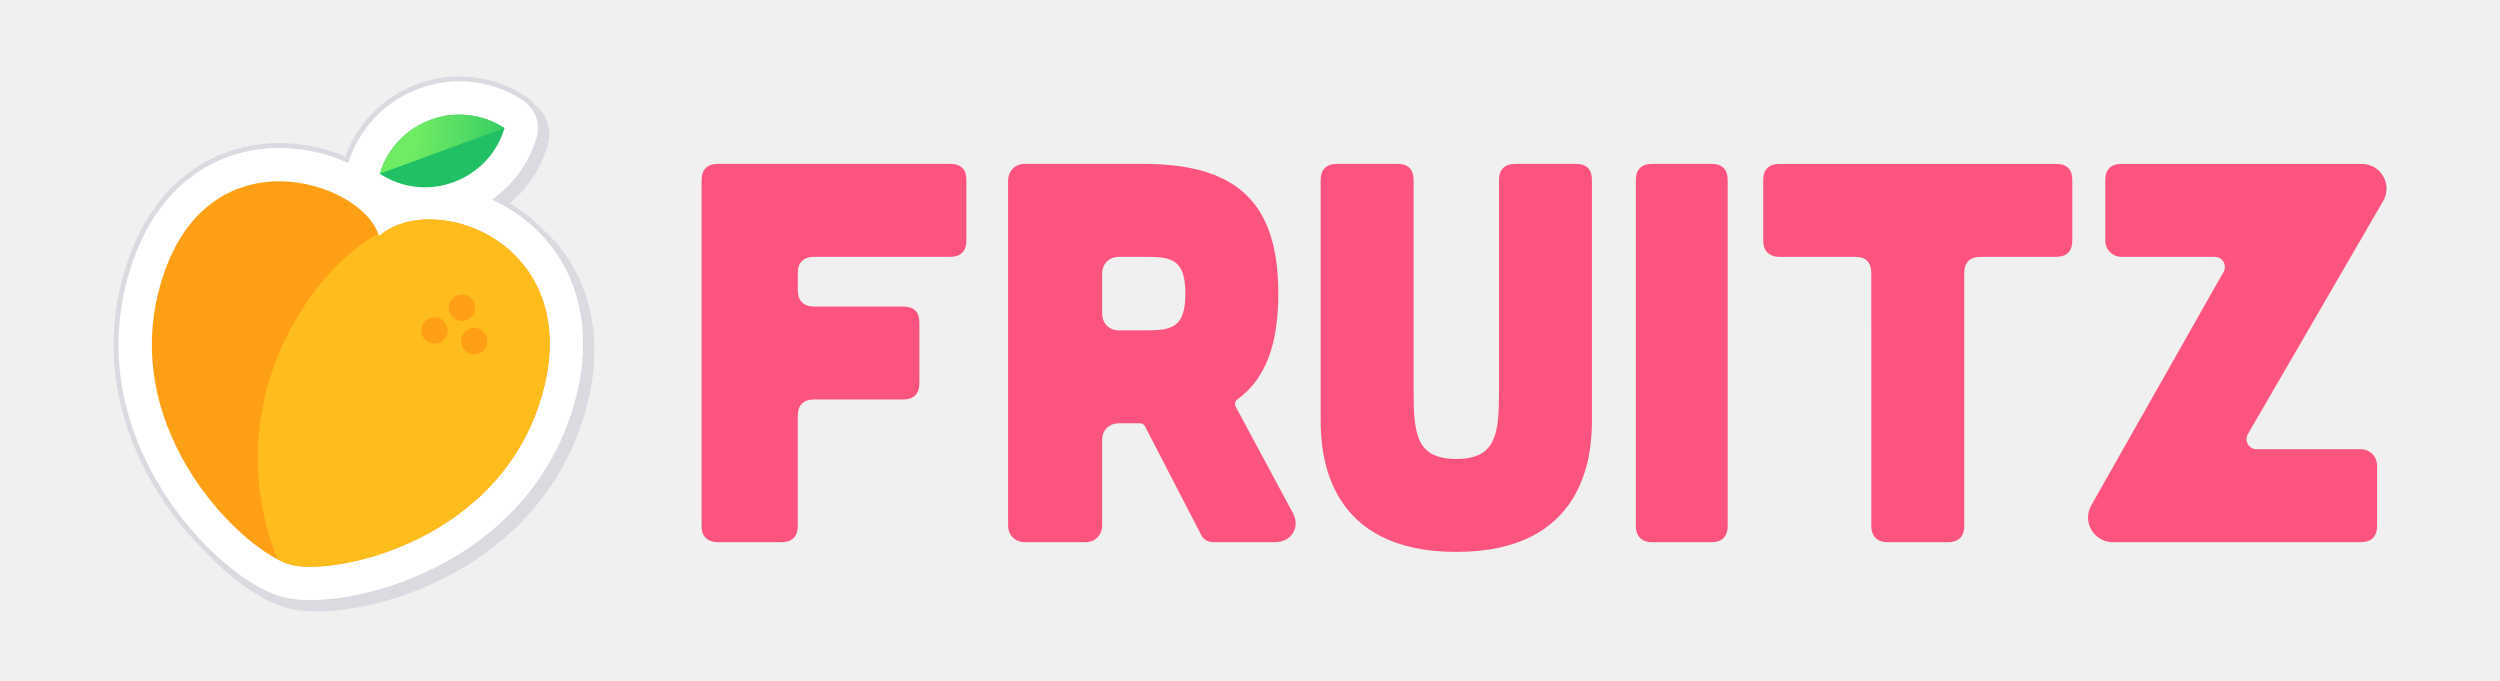
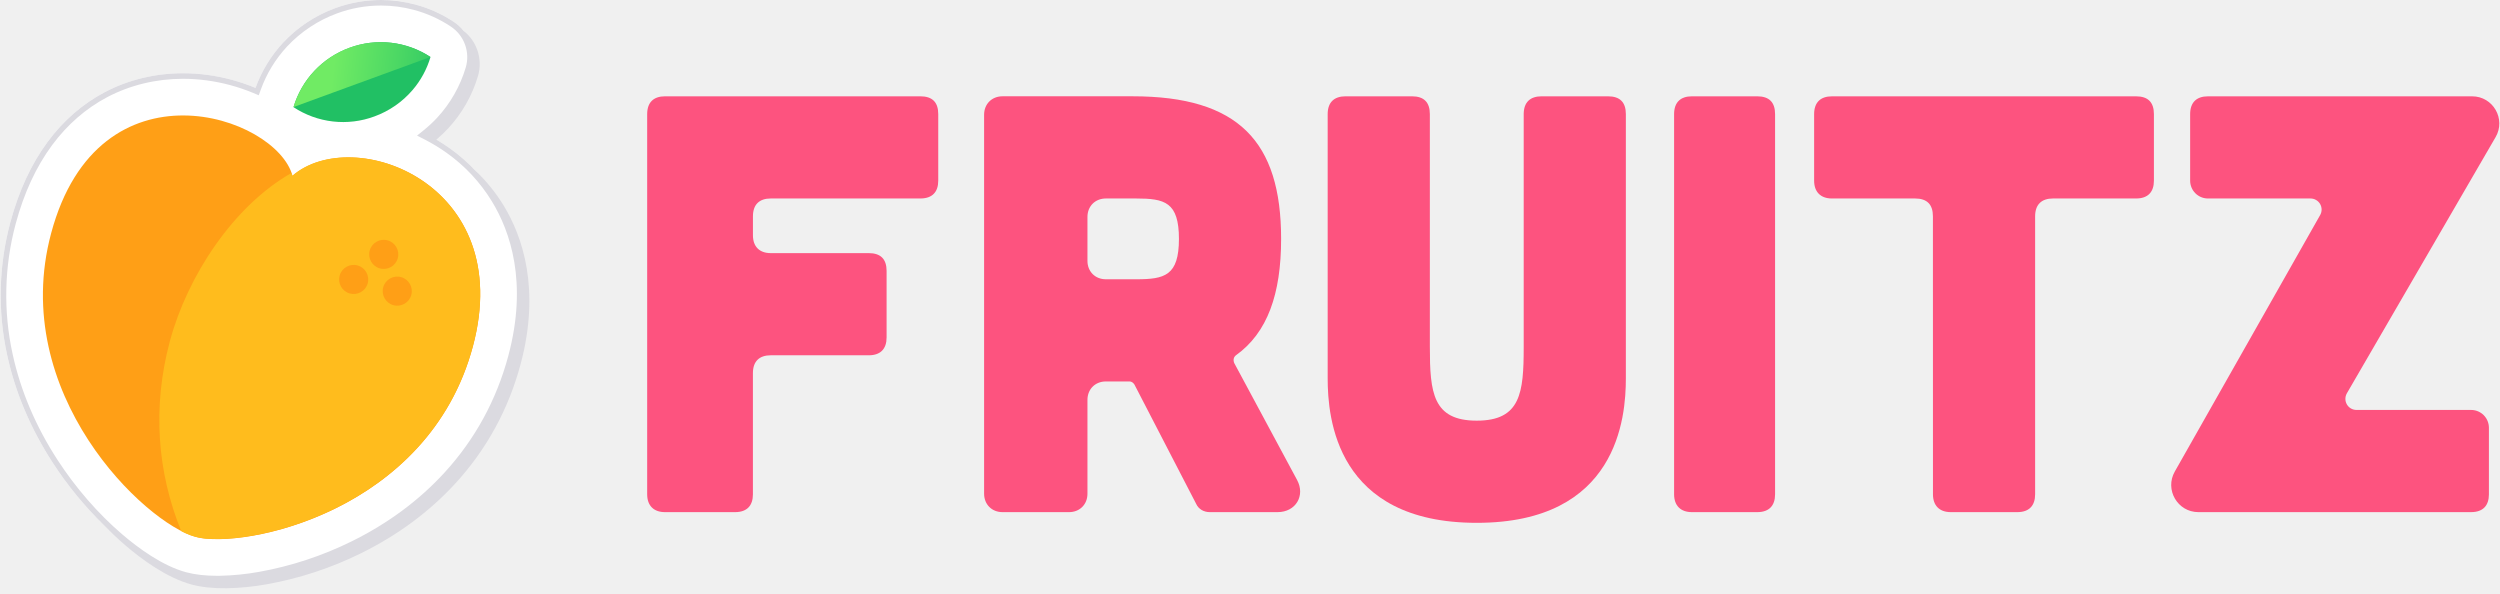
- <svg xmlns="http://www.w3.org/2000/svg" width="3966" height="1080" viewBox="0 0 3966 1080" fill="none">
-   <path d="M1507.36 260C1524.51 260 1533.09 268.573 1533.08 285.72V381.72C1533.08 398.01 1524.51 407.44 1507.36 407.44H1291.36C1275.07 407.44 1265.64 416.01 1265.64 433.16V460.59C1265.64 476.88 1275.07 486.31 1291.36 486.31H1432.82C1449.96 486.31 1458.53 494.883 1458.53 512.03V608.03C1458.53 624.32 1449.96 633.75 1432.82 633.75H1291.32C1275.03 633.75 1265.6 642.32 1265.6 659.47V834.4C1265.6 850.69 1257.03 860.12 1239.88 860.12H1138.72C1122.43 860.12 1113 850.69 1113 834.4V285.72C1113 268.58 1122.43 260 1138.72 260H1507.36Z" fill="#FD537F" />
-   <path d="M2051 813.82C2063 836.11 2049.28 860.12 2022.71 860.12H1925C1916.42 860.12 1908.71 855.83 1905.28 848.12L1816.12 675.8C1814.4 673.22 1811.83 671.51 1809.26 671.51H1775C1759.56 671.51 1748.42 682.65 1748.42 698.08V833.54C1748.42 848.97 1737.27 860.12 1721.84 860.12H1625.84C1610.4 860.12 1599.26 848.97 1599.26 833.54V286.54C1599.26 271.11 1610.4 259.96 1625.84 259.96H1813.58C1966.19 259.96 2027.91 325.12 2027.91 465.71C2027.91 545.45 2008.19 601.17 1962.76 633.71C1959.33 636.28 1958.47 640.57 1960.18 644.85L2051 813.82ZM1775 407.46C1759.56 407.46 1748.42 418.6 1748.42 434.04V497.48C1748.42 512.91 1759.56 524.05 1775 524.05H1818.72C1859.87 524.05 1880.44 518.91 1880.44 465.75C1880.44 412.59 1859.87 407.46 1818.72 407.46H1775Z" fill="#FD537F" />
-   <path d="M2216.84 260C2233.98 260 2242.55 268.573 2242.56 285.72V621.79C2242.56 687.79 2246.84 728.09 2310.28 728.09C2373.72 728.09 2378 687.8 2378 621.79V285.72C2378 268.58 2387.43 260 2403.72 260H2499.72C2516.87 260 2525.45 268.573 2525.44 285.72V667.22C2525.44 723.8 2513.44 875.55 2310.25 875.55C2107.06 875.55 2095.1 723.8 2095.1 667.22V285.72C2095.1 268.58 2104.53 260 2120.82 260H2216.84Z" fill="#FD537F" />
-   <path d="M2715.07 260C2732.22 260 2740.79 268.573 2740.79 285.72V834.4C2740.79 850.69 2732.22 860.12 2715.07 860.12H2620.77C2604.48 860.12 2595.05 850.69 2595.05 834.4V285.72C2595.05 268.58 2604.48 260 2620.77 260H2715.07Z" fill="#FD537F" />
-   <path d="M2968.59 433.18C2968.59 416.027 2960.02 407.453 2942.87 407.46H2822.87C2806.58 407.46 2797.15 398.03 2797.15 381.74V285.74C2797.15 268.6 2806.58 260.02 2822.87 260.02H3261.81C3278.96 260.02 3287.54 268.593 3287.53 285.74V381.74C3287.53 398.03 3278.96 407.46 3261.81 407.46H3141.81C3125.52 407.46 3116.09 416.03 3116.09 433.18V834.4C3116.09 850.69 3107.51 860.12 3090.37 860.12H2994.37C2978.08 860.12 2968.65 850.69 2968.65 834.4L2968.59 433.18Z" fill="#FD537F" />
-   <path d="M3351.72 860.12C3321.72 860.12 3302.82 827.72 3317.63 801.6L3527.46 431.35C3528.84 428.916 3529.56 426.163 3529.54 423.365C3529.52 420.567 3528.77 417.822 3527.37 415.405C3525.96 412.987 3523.94 410.982 3521.51 409.588C3519.09 408.193 3516.34 407.46 3513.54 407.46H3365.54C3358.72 407.457 3352.18 404.747 3347.36 399.924C3342.53 395.101 3339.82 388.561 3339.82 381.74V285.74C3339.82 268.6 3349.25 260.02 3365.54 260.02H3746.77C3776.97 260.02 3795.82 292.73 3780.68 318.86L3566 688.63C3564.6 691.061 3563.86 693.819 3563.86 696.626C3563.86 699.433 3564.59 702.191 3566 704.623C3567.4 707.055 3569.42 709.075 3571.85 710.48C3574.28 711.886 3577.03 712.627 3579.84 712.63H3745.36C3752.17 712.651 3758.7 715.374 3763.51 720.202C3768.31 725.03 3771.01 731.567 3771 738.38V834.38C3771 850.67 3762.43 860.1 3745.28 860.1L3351.72 860.12Z" fill="#FD537F" />
-   <path d="M834.108 152.681C817.017 141.317 798.187 132.818 778.358 127.521C740.22 117.297 699.852 119.131 662.798 132.771C634.113 143.238 608.306 160.332 587.478 182.661C567.465 204.238 552.702 230.144 544.338 258.361C540.647 270.859 541.055 284.211 545.504 296.461C549.952 308.711 558.207 319.213 569.058 326.431C586.148 337.793 604.979 346.288 624.808 351.581C662.945 361.808 703.313 359.978 740.368 346.341C769.05 335.873 794.854 318.779 815.678 296.451C835.698 274.876 850.465 248.97 858.828 220.751C862.519 208.252 862.111 194.9 857.663 182.65C853.214 170.401 844.959 159.898 834.108 152.681V152.681Z" fill="white" />
-   <path d="M895.808 407.551C878.425 379.097 855.456 354.462 828.288 335.131C803.064 317.065 774.783 303.707 744.808 295.701C712.808 287.131 679.808 285.041 649.388 289.701C640.031 291.116 630.79 293.211 621.738 295.971C615.858 290.133 609.616 284.672 603.048 279.621C577.828 260.131 546.758 245.081 513.198 236.081C449.528 219.021 384.508 225.431 330.108 254.081C298.198 270.921 270.508 295.001 247.808 325.661C224.178 357.591 206.048 396.661 193.948 441.861C177.02 504.566 175.477 570.431 189.448 633.861C201.128 687.611 223.328 739.861 255.448 789.301C281.928 830.071 314.518 867.591 349.698 897.821C373.698 918.431 409.828 945.031 445.838 954.671C459.988 958.471 477.048 960.251 496.538 959.971C515.89 959.562 535.179 957.633 554.228 954.201C601.331 945.75 647.01 930.709 689.918 909.521C743.068 883.331 789.008 849.311 826.458 808.401C871.338 759.401 902.928 701.561 920.358 636.511C949.388 528.091 923.038 452.161 895.808 407.551Z" fill="white" />
-   <path d="M601.178 374.871C577.948 287.451 321.268 202.081 252.788 457.661C190.808 688.971 388.438 876.261 461.578 895.871C529.488 914.061 797.348 860.151 861.498 620.761C924.648 385.071 688.268 299.271 601.178 374.871Z" fill="#FF9F16" />
-   <path d="M861.498 620.721C924.638 385.071 687.928 299.181 600.758 374.721C600.398 373.391 599.988 372.061 599.528 370.721C516.098 418.001 449.378 519.361 424.108 613.661C398.618 708.791 405.978 802.661 440.518 887.411C440.518 887.411 459.438 898.591 481.128 898.601C570.778 904.091 802.498 840.941 861.498 620.721Z" fill="#FFBC1D" />
-   <path d="M753.042 493.813C756.186 482.65 749.681 471.05 738.512 467.904C727.343 464.758 715.74 471.258 712.596 482.421C709.451 493.585 715.957 505.185 727.126 508.331C738.294 511.477 749.898 504.977 753.042 493.813Z" fill="#FF9F16" />
-   <path d="M709.647 530.012C712.792 518.848 706.286 507.248 695.117 504.102C683.948 500.956 672.345 507.456 669.201 518.62C666.057 529.783 672.562 541.383 683.731 544.529C694.9 547.675 706.503 541.175 709.647 530.012Z" fill="#FF9F16" />
-   <path d="M772.539 546.865C775.683 535.702 769.178 524.102 758.009 520.956C746.84 517.81 735.237 524.31 732.093 535.473C728.948 546.637 735.454 558.237 746.623 561.383C757.792 564.529 769.395 558.029 772.539 546.865Z" fill="#FF9F16" />
-   <path d="M683.488 189.971C664.239 196.923 646.889 208.296 632.837 223.176C618.784 238.055 608.42 256.025 602.578 275.641C619.623 286.898 639.083 293.976 659.377 296.303C679.671 298.63 700.228 296.138 719.378 289.031C740.737 281.266 759.725 268.11 774.498 250.841C786.329 236.995 795.113 220.814 800.278 203.351C783.233 192.097 763.775 185.021 743.483 182.696C723.191 180.371 702.637 182.864 683.488 189.971Z" fill="#21C064" />
-   <path d="M800.268 203.2C783.153 192.044 763.673 185.031 743.375 182.717C723.076 180.403 702.518 182.851 683.331 189.867C664.143 196.883 646.855 208.275 632.838 223.137C618.821 238 608.46 255.925 602.578 275.49L800.268 203.2Z" fill="url(#paint0_linear_3588_7803)" />
-   <path d="M905.81 417.55C894.39 398.86 880.55 381.83 864.7 366.86C853.65 355.15 841.47 344.51 828.29 335.13C821.98 330.61 815.46 326.39 808.79 322.47C814.72 317.48 820.37 312.14 825.68 306.45C845.7 284.88 860.47 258.97 868.83 230.75C872.52 218.25 872.11 204.9 867.66 192.65C863.78 181.98 857.02 172.63 848.16 165.63C844.21 160.63 839.48 156.25 834.1 152.68C817.01 141.32 798.18 132.82 778.35 127.52C762.11 123.17 745.46 121 728.84 121C706.43 121 684.06 124.94 662.79 132.77C634.11 143.24 608.3 160.33 587.47 182.66C569.96 201.54 556.47 223.72 547.77 247.87C536.65 243.23 525.08 239.27 513.19 236.08C489.83 229.82 466.28 226.72 443.14 226.72C403.23 226.72 364.54 235.94 330.1 254.08C298.19 270.92 270.5 295 247.8 325.66C224.17 357.59 206.04 396.66 193.94 441.86C177.01 504.57 175.47 570.43 189.44 633.86C201.12 687.61 223.32 739.86 255.44 789.3C276.52 821.75 301.48 852.13 328.52 878.43C338.61 888.82 349.03 898.66 359.69 907.82C383.69 928.43 419.82 955.03 455.83 964.67C469.98 968.47 487.04 970.25 506.53 969.97C525.88 969.56 545.17 967.63 564.22 964.2C611.32 955.75 657 940.71 699.91 919.52C753.06 893.33 799 859.31 836.45 818.4C881.33 769.4 912.92 711.56 930.35 646.51C959.38 538.09 933.03 462.16 905.8 417.55H905.81ZM912.63 634.44C895.53 698.25 864.55 754.96 820.56 803C783.79 843.17 738.64 876.59 686.38 902.35C644.13 923.21 599.2 938.01 552.81 946.33C534.24 949.68 515.25 951.58 496.39 951.97C495.12 951.99 493.85 952 492.6 952C475.44 952 460.41 950.3 447.91 946.94C413.41 937.7 378.3 911.83 354.91 891.75C320.29 862 288.22 825.07 262.15 784.94C230.55 736.3 208.72 684.9 197.25 632.14C183.61 570.23 185.14 505.15 201.67 443.93C213.49 399.76 231.18 361.57 254.23 330.42C276.21 300.74 302.99 277.43 333.83 261.16C366.67 243.86 404.47 234.72 443.14 234.72C465.74 234.72 488.61 237.78 511.12 243.81C522.51 246.87 533.81 250.72 544.69 255.26L552.45 258.5L555.3 250.59C563.7 227.29 576.49 206.27 593.32 188.12C613.19 166.82 638.16 150.28 665.55 140.28C685.88 132.8 707.17 129 728.84 129C744.85 129 760.81 131.1 776.28 135.25C795.31 140.33 813.27 148.44 829.66 159.34C839.16 165.66 846.23 174.66 850.13 185.38C854.03 196.1 854.37 207.55 851.14 218.48C843.17 245.37 828.87 270.45 809.81 291C803.86 297.38 797.35 303.42 790.48 308.97L780.87 316.71L791.86 322.32C802.93 327.98 813.62 334.48 823.64 341.65C850.08 360.46 872.06 384.04 888.97 411.72C915.38 454.99 940.92 528.75 912.62 634.44H912.63Z" fill="#DBDAE0" />
+ <svg xmlns="http://www.w3.org/2000/svg" width="400" height="95" viewBox="0 0 400 95" fill="none">
+   <g clip-path="url(#clip0_10755_64094)">
+     <path d="M147.268 15.41C149.17 15.41 150.121 16.361 150.12 18.262V28.905C150.12 30.711 149.17 31.756 147.268 31.756H123.321C121.515 31.756 120.47 32.706 120.47 34.608V37.648C120.47 39.455 121.515 40.5 123.321 40.5H139.004C140.905 40.5 141.855 41.45 141.855 43.351V53.994C141.855 55.8 140.905 56.846 139.004 56.846H123.317C121.511 56.846 120.466 57.796 120.466 59.697V79.091C120.466 80.897 119.515 81.942 117.614 81.942H106.399C104.593 81.942 103.548 80.897 103.548 79.091V18.262C103.548 16.361 104.593 15.41 106.399 15.41H147.268Z" fill="#FD537F" />
+     <path d="M207.539 76.809C208.869 79.281 207.348 81.942 204.402 81.942H193.57C192.619 81.942 191.764 81.467 191.384 80.612L181.499 61.508C181.308 61.222 181.023 61.032 180.738 61.032H176.94C175.228 61.032 173.993 62.267 173.993 63.978V78.996C173.993 80.706 172.757 81.942 171.047 81.942H160.404C158.692 81.942 157.457 80.706 157.457 78.996V18.352C157.457 16.642 158.692 15.406 160.404 15.406H181.217C198.136 15.406 204.979 22.63 204.979 38.216C204.979 47.056 202.793 53.234 197.756 56.842C197.376 57.126 197.281 57.602 197.47 58.077L207.539 76.809ZM176.94 31.758C175.228 31.758 173.993 32.993 173.993 34.705V41.738C173.993 43.449 175.228 44.684 176.94 44.684H181.787C186.349 44.684 188.63 44.114 188.63 38.221C188.63 32.327 186.349 31.758 181.787 31.758H176.94Z" fill="#FD537F" />
+     <path d="M225.925 15.41C227.825 15.41 228.775 16.361 228.776 18.262V55.52C228.776 62.837 229.251 67.305 236.284 67.305C243.317 67.305 243.792 62.838 243.792 55.52V18.262C243.792 16.361 244.837 15.41 246.643 15.41H257.286C259.187 15.41 260.139 16.361 260.137 18.262V60.556C260.137 66.829 258.807 83.653 236.281 83.653C213.754 83.653 212.428 66.829 212.428 60.556V18.262C212.428 16.361 213.473 15.41 215.279 15.41H225.925Z" fill="#FD537F" />
+     <path d="M281.161 15.41C283.062 15.41 284.012 16.361 284.012 18.262V79.091C284.012 80.897 283.062 81.942 281.161 81.942H270.706C268.9 81.942 267.855 80.897 267.855 79.091V18.262C267.855 16.361 268.9 15.41 270.706 15.41H281.161Z" fill="#FD537F" />
+     <path d="M309.267 34.61C309.267 32.708 308.317 31.758 306.416 31.758H293.112C291.306 31.758 290.26 30.713 290.26 28.907V18.264C290.26 16.364 291.306 15.412 293.112 15.412H341.775C343.676 15.412 344.627 16.363 344.626 18.264V28.907C344.626 30.713 343.676 31.758 341.775 31.758H328.471C326.665 31.758 325.62 32.708 325.62 34.61V79.091C325.62 80.897 324.669 81.942 322.768 81.942H312.125C310.319 81.942 309.274 80.897 309.274 79.091L309.267 34.61Z" fill="#FD537F" />
+     <path d="M351.743 81.942C348.417 81.942 346.321 78.35 347.963 75.454L371.226 34.407C371.379 34.137 371.459 33.832 371.457 33.522C371.455 33.211 371.371 32.907 371.216 32.639C371.06 32.371 370.836 32.149 370.566 31.994C370.298 31.84 369.993 31.758 369.683 31.758H353.275C352.519 31.758 351.794 31.457 351.259 30.923C350.724 30.388 350.423 29.663 350.423 28.907V18.264C350.423 16.364 351.469 15.412 353.275 15.412H395.54C398.888 15.412 400.978 19.039 399.299 21.936L375.499 62.93C375.344 63.2 375.262 63.505 375.262 63.817C375.262 64.128 375.343 64.433 375.499 64.703C375.654 64.973 375.878 65.197 376.147 65.353C376.417 65.508 376.722 65.591 377.033 65.591H395.384C396.139 65.593 396.863 65.895 397.396 66.43C397.928 66.966 398.227 67.69 398.226 68.446V79.089C398.226 80.895 397.276 81.94 395.375 81.94L351.743 81.942Z" fill="#FD537F" />
+     <path d="M72.628 3.512C70.734 2.252 68.646 1.31 66.448 0.723C62.219 -0.411 57.744 -0.207 53.636 1.305C50.456 2.465 47.595 4.361 45.286 6.836C43.067 9.228 41.43 12.1 40.503 15.229C40.094 16.614 40.139 18.094 40.632 19.452C41.125 20.811 42.041 21.975 43.244 22.775C45.138 24.035 47.226 24.977 49.424 25.563C53.652 26.697 58.128 26.494 62.236 24.982C65.416 23.822 68.276 21.927 70.585 19.451C72.805 17.059 74.442 14.187 75.369 11.059C75.778 9.673 75.733 8.193 75.24 6.835C74.746 5.477 73.831 4.312 72.628 3.512Z" fill="white" />
+     <path d="M79.469 31.768C77.541 28.614 74.995 25.883 71.983 23.74C69.187 21.737 66.051 20.256 62.728 19.368C59.181 18.418 55.522 18.186 52.149 18.703C51.112 18.86 50.087 19.092 49.084 19.398C48.432 18.751 47.74 18.145 47.012 17.585C44.216 15.425 40.771 13.756 37.051 12.758C29.992 10.867 22.784 11.578 16.753 14.754C13.215 16.621 10.145 19.291 7.628 22.69C5.009 26.23 2.999 30.561 1.657 35.572C-0.22 42.524 -0.391 49.826 1.158 56.858C2.453 62.817 4.914 68.61 8.475 74.091C11.411 78.611 15.024 82.771 18.924 86.122C21.585 88.407 25.591 91.356 29.583 92.425C31.152 92.846 33.043 93.043 35.204 93.012C37.349 92.967 39.488 92.753 41.599 92.373C46.822 91.436 51.886 89.768 56.643 87.419C62.535 84.516 67.628 80.744 71.78 76.209C76.756 70.776 80.258 64.364 82.19 57.152C85.409 45.132 82.487 36.714 79.469 31.768Z" fill="white" />
+     <path d="M46.805 28.145C44.229 18.453 15.773 8.989 8.181 37.324C1.309 62.968 23.219 83.732 31.328 85.906C38.857 87.922 68.553 81.946 75.665 55.406C82.666 29.276 56.46 19.764 46.805 28.145Z" fill="#FF9F16" />
+     <path d="M75.665 55.401C82.665 29.276 56.422 19.754 46.758 28.129C46.718 27.981 46.673 27.834 46.622 27.685C37.372 32.927 29.975 44.164 27.174 54.619C24.348 65.165 25.164 75.572 28.993 84.968C28.993 84.968 31.091 86.207 33.495 86.209C43.434 86.817 69.124 79.816 75.665 55.401Z" fill="#FFBC1D" />
+     <path d="M63.641 41.332C63.989 40.094 63.268 38.808 62.03 38.459C60.792 38.111 59.505 38.831 59.157 40.069C58.808 41.307 59.529 42.593 60.768 42.941C62.006 43.29 63.292 42.569 63.641 41.332Z" fill="#FF9F16" />
+     <path d="M58.83 45.345C59.179 44.107 58.458 42.821 57.219 42.472C55.981 42.124 54.695 42.844 54.346 44.082C53.998 45.319 54.719 46.605 55.957 46.954C57.195 47.303 58.481 46.583 58.83 45.345Z" fill="#FF9F16" />
+     <path d="M65.802 47.213C66.151 45.976 65.43 44.69 64.192 44.341C62.953 43.992 61.667 44.713 61.319 45.95C60.97 47.188 61.691 48.474 62.929 48.823C64.168 49.172 65.454 48.451 65.802 47.213Z" fill="#FF9F16" />
+     <path d="M55.93 7.646C53.796 8.417 51.873 9.678 50.315 11.328C48.757 12.977 47.608 14.97 46.96 17.144C48.85 18.392 51.007 19.177 53.257 19.435C55.507 19.693 57.786 19.417 59.909 18.629C62.277 17.768 64.382 16.309 66.02 14.395C67.332 12.86 68.305 11.066 68.878 9.13C66.988 7.882 64.831 7.098 62.581 6.84C60.332 6.582 58.053 6.859 55.93 7.646Z" fill="#21C064" />
+     <path d="M68.877 9.113C66.979 7.876 64.82 7.099 62.569 6.842C60.319 6.586 58.04 6.857 55.913 7.635C53.785 8.413 51.869 9.676 50.315 11.323C48.761 12.971 47.612 14.959 46.96 17.128L68.877 9.113Z" fill="url(#paint0_linear_10755_64094)" />
+     <path d="M80.578 32.877C79.311 30.805 77.777 28.917 76.02 27.257C74.795 25.959 73.445 24.779 71.983 23.739C71.284 23.238 70.561 22.77 69.821 22.336C70.479 21.783 71.105 21.191 71.694 20.56C73.913 18.169 75.551 15.296 76.478 12.167C76.887 10.782 76.841 9.302 76.348 7.943C75.918 6.761 75.168 5.724 74.186 4.948C73.748 4.394 73.224 3.908 72.627 3.512C70.733 2.253 68.645 1.31 66.447 0.723C64.646 0.241 62.8 0 60.958 0C58.473 0 55.993 0.437 53.635 1.305C50.456 2.466 47.594 4.36 45.285 6.836C43.344 8.929 41.848 11.388 40.883 14.065C39.651 13.551 38.368 13.112 37.05 12.758C34.46 12.064 31.849 11.721 29.284 11.721C24.859 11.721 20.57 12.743 16.752 14.754C13.214 16.621 10.144 19.291 7.627 22.69C5.008 26.23 2.998 30.561 1.656 35.572C-0.221 42.524 -0.391 49.826 1.157 56.858C2.452 62.817 4.913 68.61 8.474 74.091C10.811 77.689 13.579 81.056 16.576 83.972C17.695 85.124 18.85 86.215 20.032 87.231C22.693 89.516 26.698 92.465 30.691 93.533C32.259 93.954 34.151 94.152 36.311 94.121C38.457 94.075 40.595 93.861 42.707 93.481C47.929 92.544 52.993 90.877 57.751 88.528C63.643 85.624 68.736 81.853 72.888 77.317C77.864 71.885 81.366 65.472 83.298 58.261C86.516 46.241 83.595 37.823 80.576 32.877H80.578ZM81.334 56.922C79.438 63.997 76.003 70.284 71.126 75.61C67.05 80.063 62.044 83.768 56.251 86.624C51.566 88.937 46.585 90.578 41.442 91.5C39.383 91.871 37.278 92.082 35.187 92.125C35.047 92.127 34.906 92.129 34.767 92.129C32.865 92.129 31.198 91.94 29.812 91.568C25.988 90.543 22.095 87.675 19.502 85.449C15.664 82.151 12.109 78.056 9.218 73.608C5.715 68.215 3.295 62.517 2.023 56.667C0.511 49.804 0.681 42.589 2.513 35.802C3.824 30.905 5.785 26.671 8.34 23.217C10.777 19.927 13.746 17.343 17.165 15.539C20.806 13.621 24.997 12.607 29.284 12.607C31.789 12.607 34.325 12.947 36.82 13.615C38.083 13.954 39.336 14.381 40.542 14.885L41.402 15.244L41.718 14.367C42.65 11.784 44.068 9.453 45.933 7.441C48.136 5.08 50.905 3.246 53.941 2.137C56.195 1.308 58.555 0.887 60.958 0.887C62.733 0.887 64.502 1.12 66.217 1.58C68.327 2.143 70.318 3.042 72.135 4.251C73.188 4.951 73.972 5.949 74.405 7.137C74.837 8.326 74.875 9.595 74.516 10.807C73.633 13.788 72.048 16.569 69.934 18.847C69.275 19.554 68.553 20.224 67.791 20.839L66.726 21.697L67.945 22.319C69.172 22.947 70.357 23.667 71.468 24.462C74.399 26.548 76.836 29.162 78.71 32.231C81.638 37.028 84.47 45.205 81.332 56.922H81.334Z" fill="#DBDAE0" />
+   </g>
  <defs>
-     <linearGradient id="paint0_linear_3588_7803" x1="658.451" y1="232.807" x2="845.069" y2="254.34" gradientUnits="userSpaceOnUse">
+     <linearGradient id="paint0_linear_10755_64094" x1="53.154" y1="12.396" x2="73.844" y2="14.783" gradientUnits="userSpaceOnUse">
      <stop stop-color="#70EB64" />
      <stop offset="0.48" stop-color="#4CD864" />
      <stop offset="1" stop-color="#21C064" />
    </linearGradient>
  </defs>
</svg>
